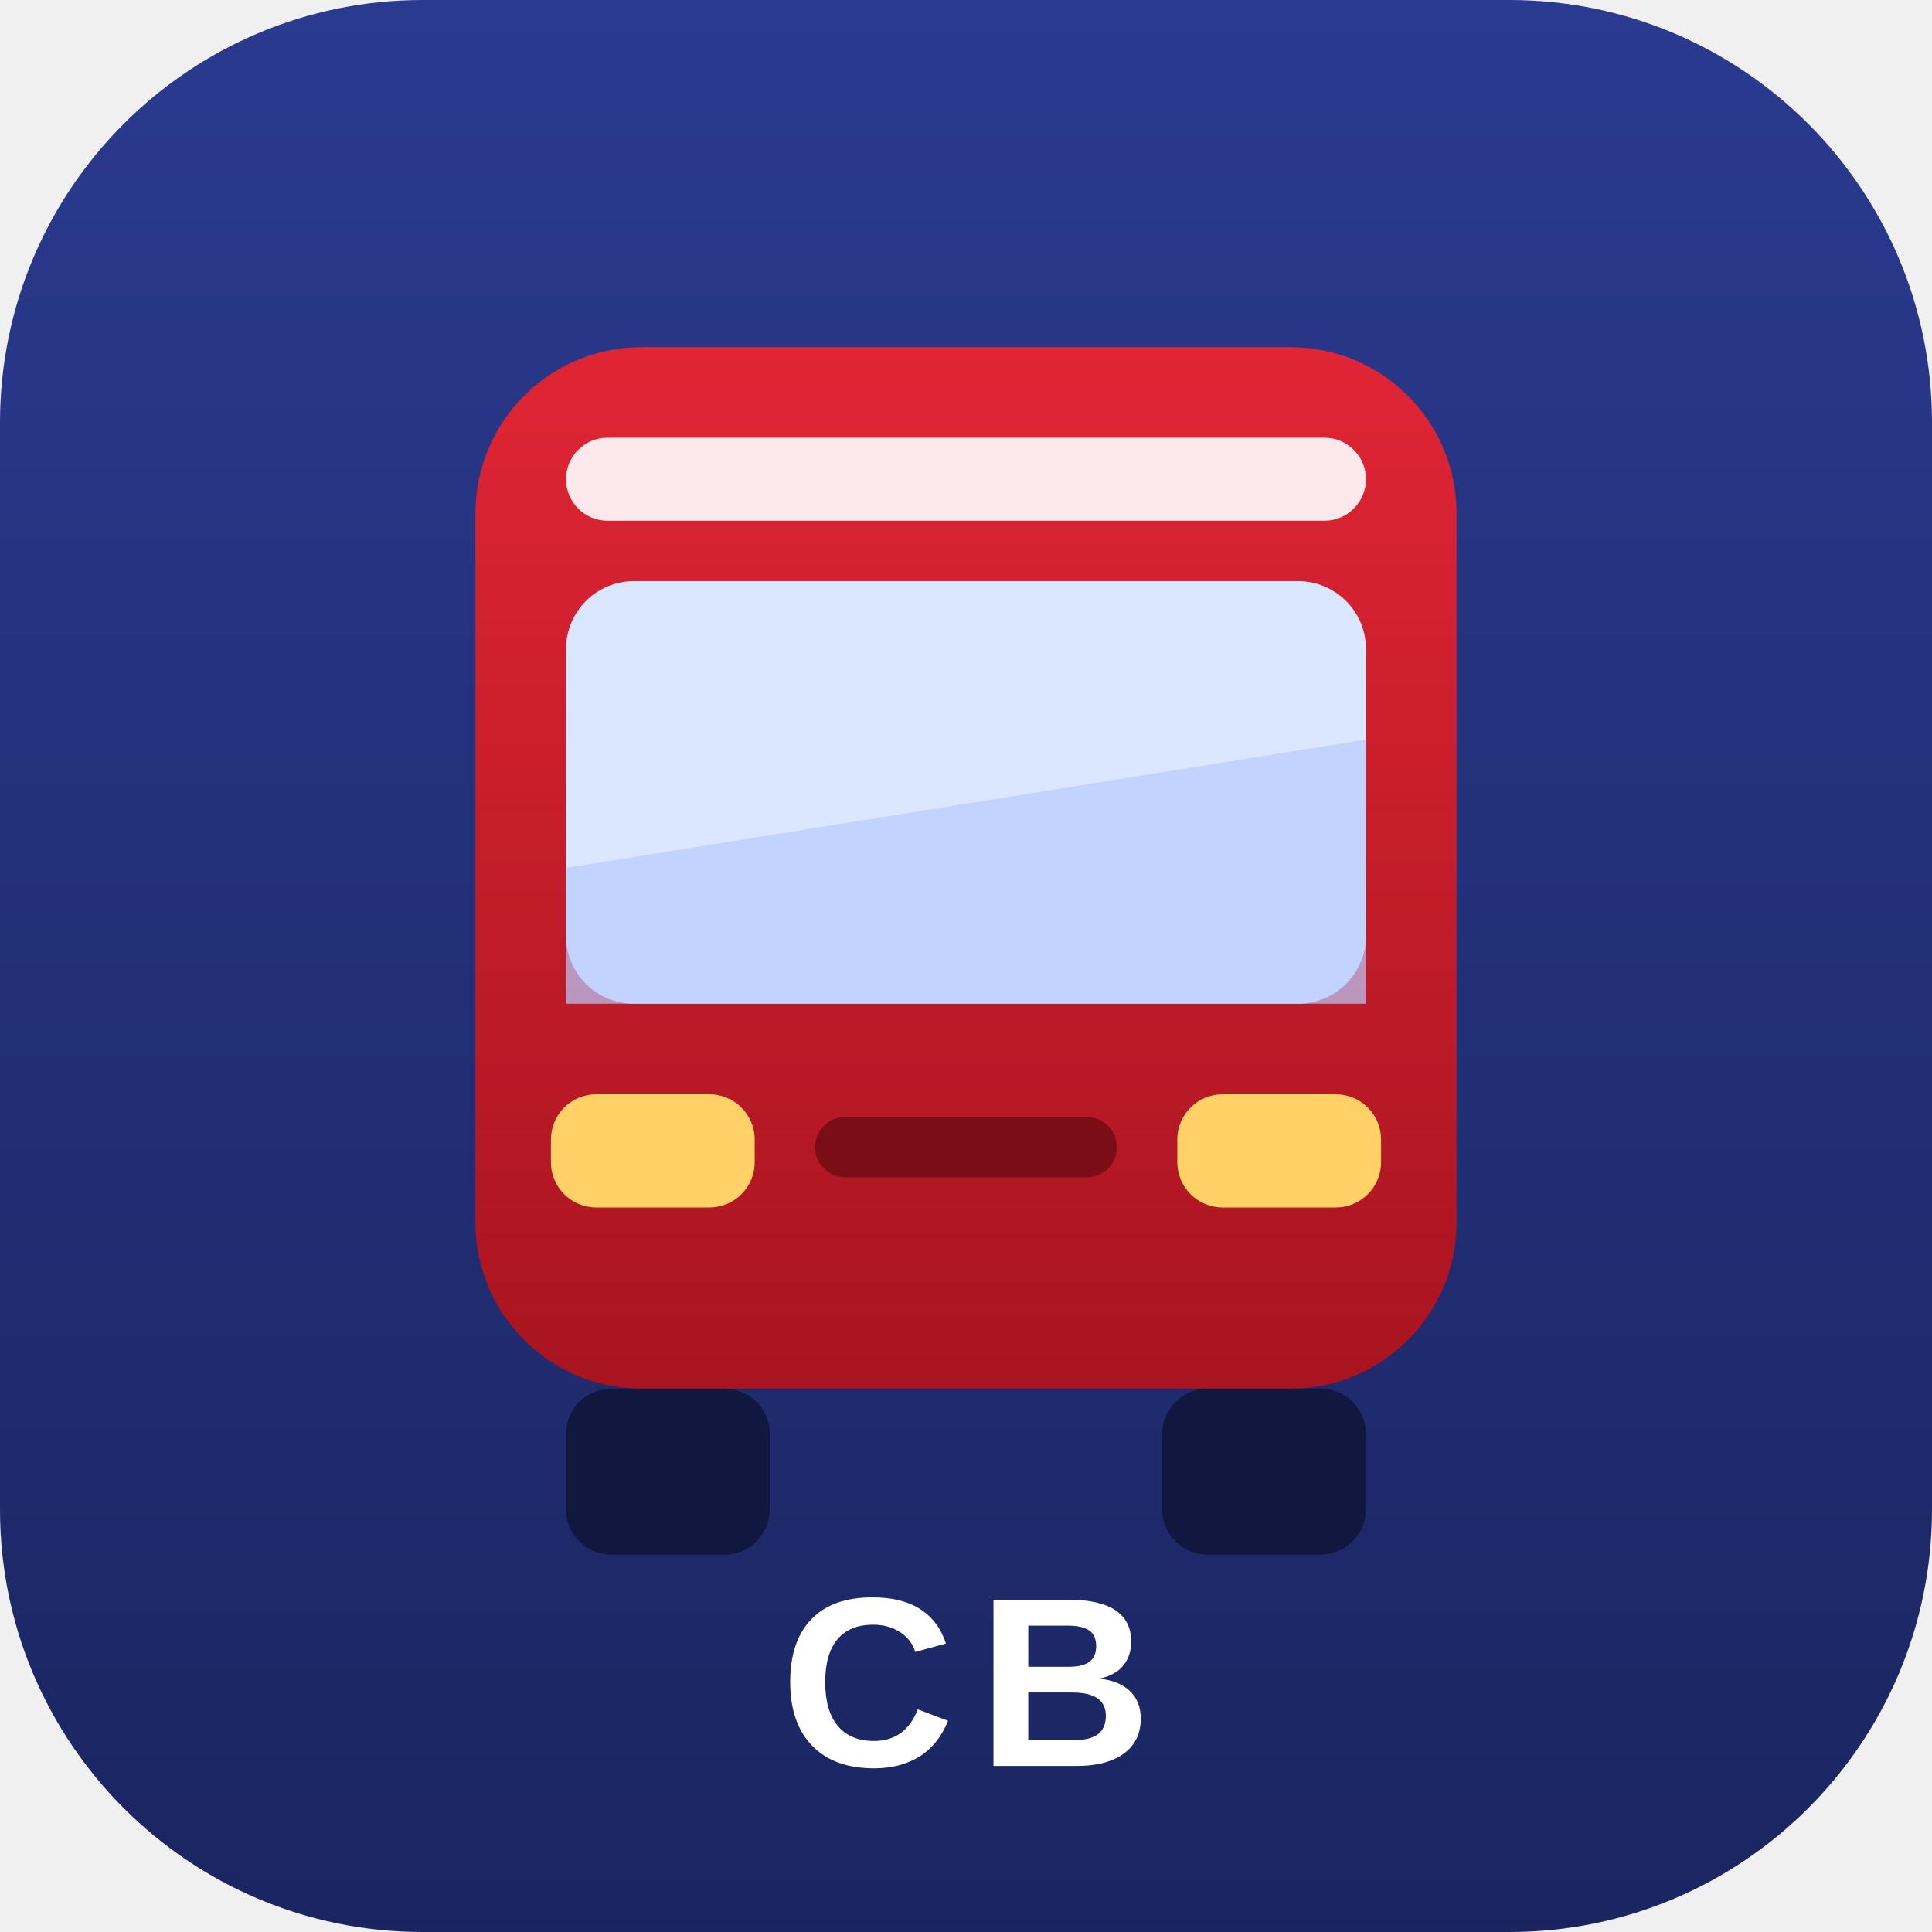
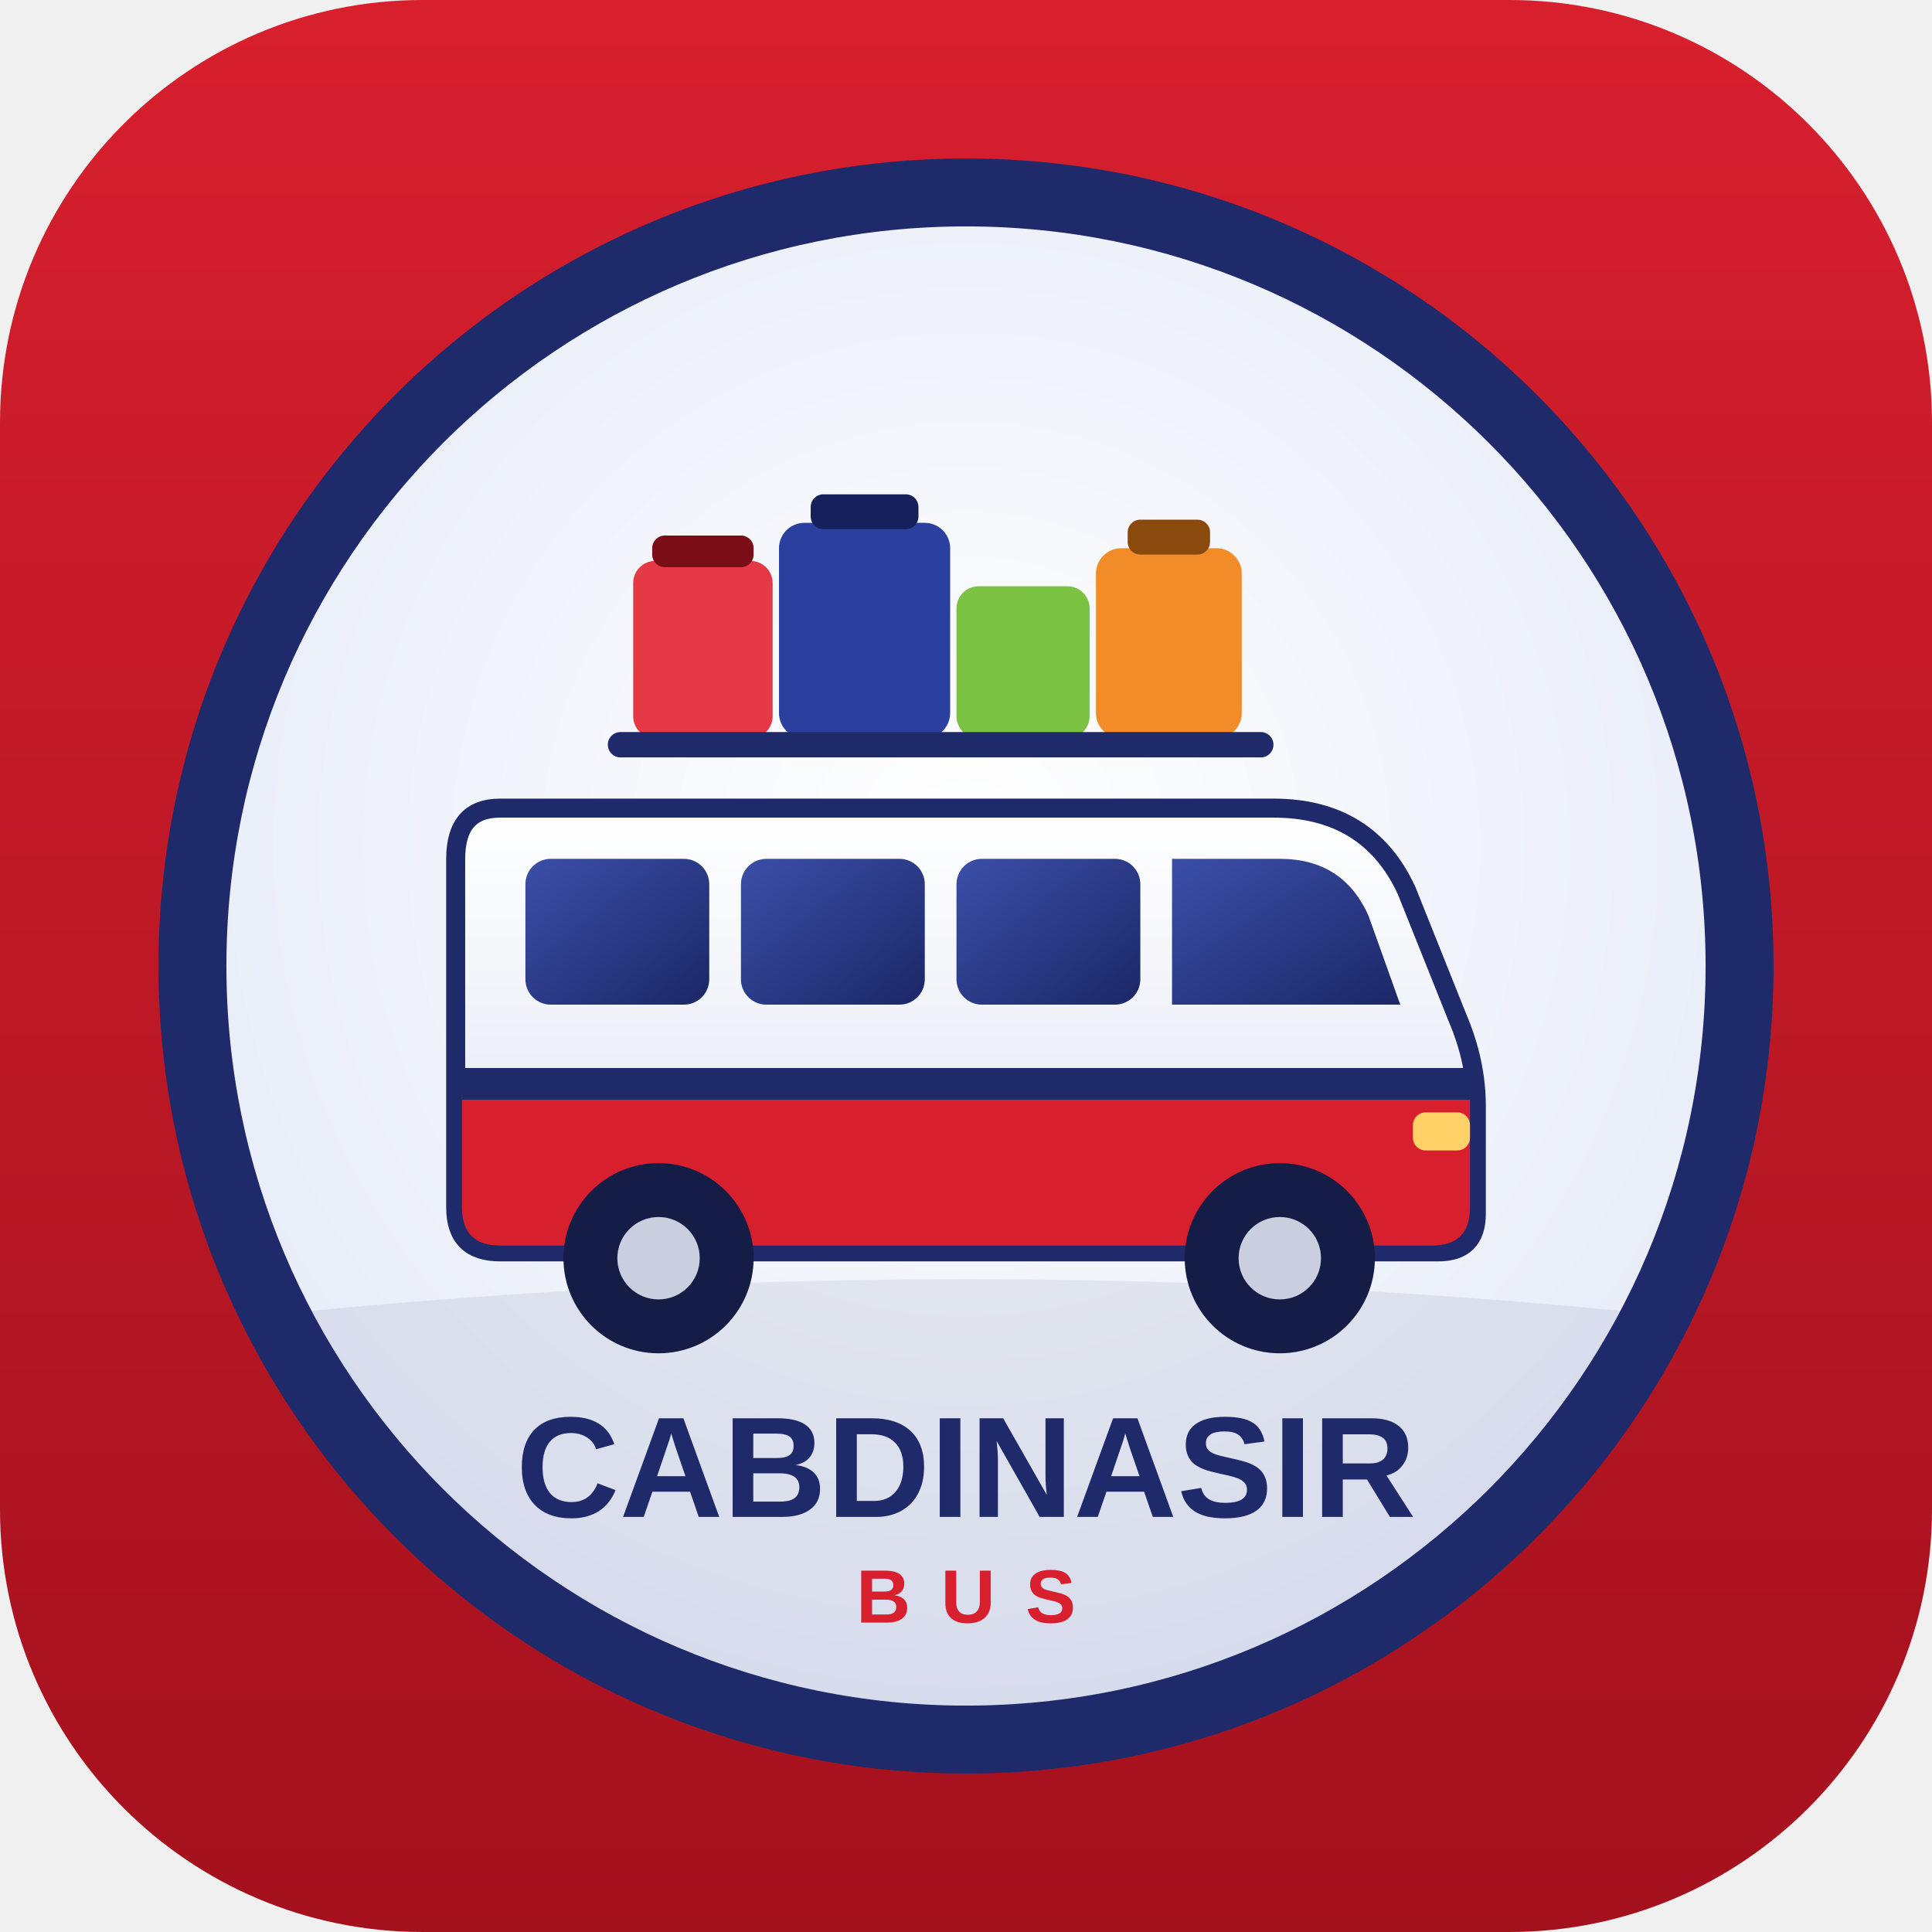
<svg xmlns="http://www.w3.org/2000/svg" viewBox="0 0 512 512">
  <defs>
    <linearGradient id="bg" x1="0" y1="0" x2="0" y2="1">
-       <stop offset="0" stop-color="#2a3a8f" />
-       <stop offset="1" stop-color="#1a2560" />
+       <stop offset="0" stop-color="#d81f2e" />
+       <stop offset="1" stop-color="#a3111d" />
    </linearGradient>
-     <linearGradient id="bus" x1="0" y1="0" x2="0" y2="1">
-       <stop offset="0" stop-color="#e02535" />
-       <stop offset="1" stop-color="#a8141f" />
+     <radialGradient id="disc" cx="50%" cy="42%" r="60%">
+       <stop offset="0" stop-color="#ffffff" />
+       <stop offset="1" stop-color="#e6ebf7" />
+     </radialGradient>
+     <linearGradient id="body" x1="0" y1="0" x2="0" y2="1">
+       <stop offset="0" stop-color="#ffffff" />
+       <stop offset="1" stop-color="#dfe5f2" />
    </linearGradient>
+     <linearGradient id="win" x1="0" y1="0" x2="1" y2="1">
+       <stop offset="0" stop-color="#3b4fa8" />
+       <stop offset="1" stop-color="#1b2766" />
+     </linearGradient>
+     <clipPath id="c">
+       <circle cx="256" cy="256" r="196" />
+     </clipPath>
  </defs>
  <rect width="512" height="512" rx="112" fill="url(#bg)" />
-   <rect x="126" y="92" width="260" height="276" rx="44" fill="url(#bus)" />
-   <rect x="150" y="116" width="212" height="22" rx="11" fill="#ffffff" opacity=".9" />
-   <rect x="150" y="154" width="212" height="112" rx="18" fill="#dbe6ff" />
-   <path d="M150 230 L362 196 L362 266 L150 266 Z" fill="#b9cbff" opacity=".7" />
-   <rect x="146" y="290" width="54" height="30" rx="12" fill="#ffd166" />
-   <rect x="312" y="290" width="54" height="30" rx="12" fill="#ffd166" />
-   <rect x="216" y="296" width="80" height="16" rx="8" fill="#7a0d16" />
-   <rect x="150" y="368" width="54" height="44" rx="12" fill="#11183f" />
-   <rect x="308" y="368" width="54" height="44" rx="12" fill="#11183f" />
-   <text x="256" y="468" font-family="Arial Black, Arial, Helvetica, sans-serif" font-size="64" font-weight="900" fill="#ffffff" text-anchor="middle" letter-spacing="6">CB</text>
+   <circle cx="256" cy="256" r="214" fill="#1f2a6b" />
+   <circle cx="256" cy="256" r="196" fill="url(#disc)" />
+   <g clip-path="url(#c)">
+     <path d="M40 352 Q256 326 472 352 L472 472 L40 472Z" fill="#1f2a6b" opacity=".08" />
+     <g transform="translate(256 236) scale(0.84) translate(-265 -236)">
+       <rect x="160" y="132" width="44" height="56" rx="7" fill="#e53945" />
+       <rect x="166" y="124" width="32" height="10" rx="4" fill="#7a0d16" />
+       <rect x="206" y="120" width="54" height="68" rx="8" fill="#2b3f9e" />
+       <rect x="216" y="111" width="34" height="11" rx="4" fill="#16205a" />
+       <rect x="262" y="140" width="42" height="48" rx="7" fill="#7cc242" />
+       <rect x="306" y="128" width="46" height="60" rx="8" fill="#f28c28" />
+       <rect x="316" y="119" width="26" height="11" rx="4" fill="#8a4a0d" />
+       <rect x="152" y="186" width="210" height="8" rx="4" fill="#1f2a6b" />
+       <path d="M118 210 H362 Q392 210 404 236 L420 276 Q426 290 426 304 V338 Q426 350 414 350 H118 Q104 350 104 336 V226 Q104 210 118 210Z" fill="url(#body)" stroke="#1f2a6b" stroke-width="6" />
+       <path d="M106 300 H424 V336 Q424 348 412 348 H118 Q106 348 106 336Z" fill="#d81f2e" />
+       <path d="M106 292 H424 V302 H106Z" fill="#1f2a6b" />
+       <rect x="126" y="226" width="58" height="46" rx="8" fill="url(#win)" />
+       <rect x="194" y="226" width="58" height="46" rx="8" fill="url(#win)" />
+       <rect x="262" y="226" width="58" height="46" rx="8" fill="url(#win)" />
+       <path d="M330 226 H364 Q384 226 392 244 L402 272 H330Z" fill="url(#win)" />
+       <rect x="406" y="306" width="18" height="12" rx="4" fill="#ffd166" />
+       <circle cx="168" cy="352" r="30" fill="#151c46" />
+       <circle cx="168" cy="352" r="13" fill="#c9cfdf" />
+       <circle cx="364" cy="352" r="30" fill="#151c46" />
+       <circle cx="364" cy="352" r="13" fill="#c9cfdf" />
+     </g>
+     <text x="256" y="402" font-family="Arial Black, Arial, Helvetica, sans-serif" font-size="38" font-weight="900" fill="#1f2a6b" text-anchor="middle">CABDINASIR</text>
+     <text x="256" y="430" font-family="Arial, Helvetica, sans-serif" font-size="20" font-weight="800" fill="#d81f2e" text-anchor="middle" letter-spacing="8">BUS</text>
+   </g>
</svg>
